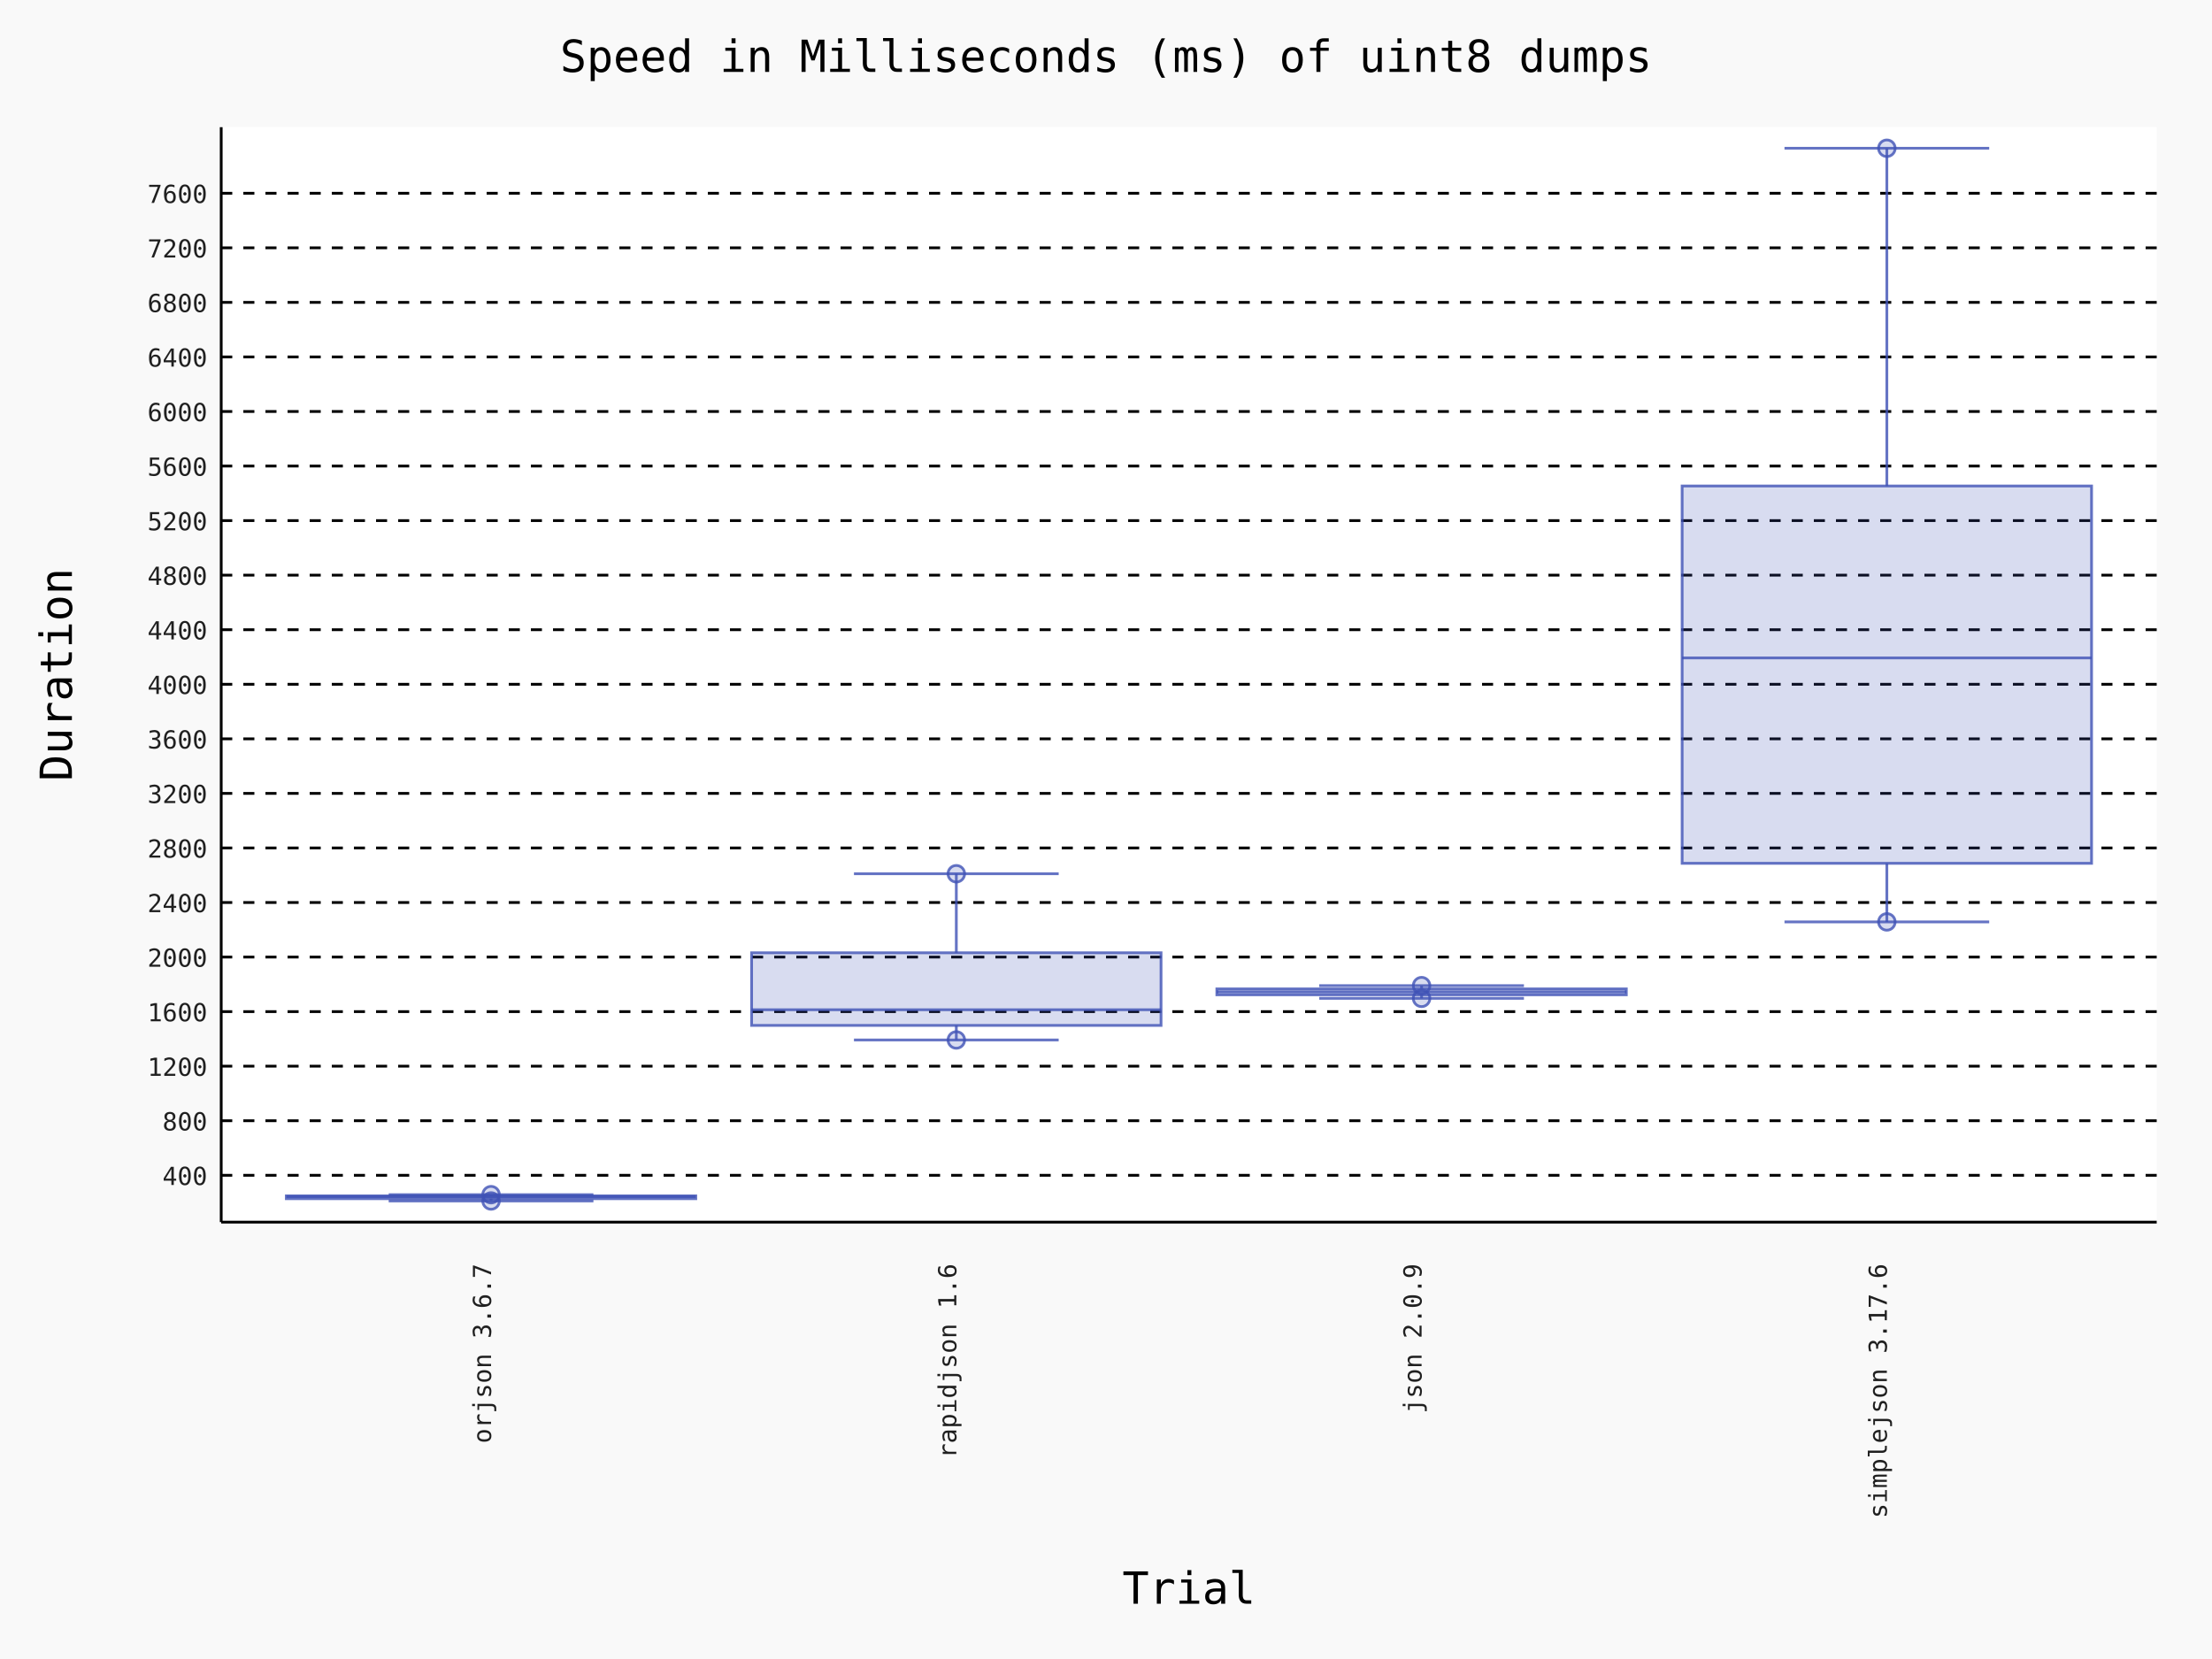
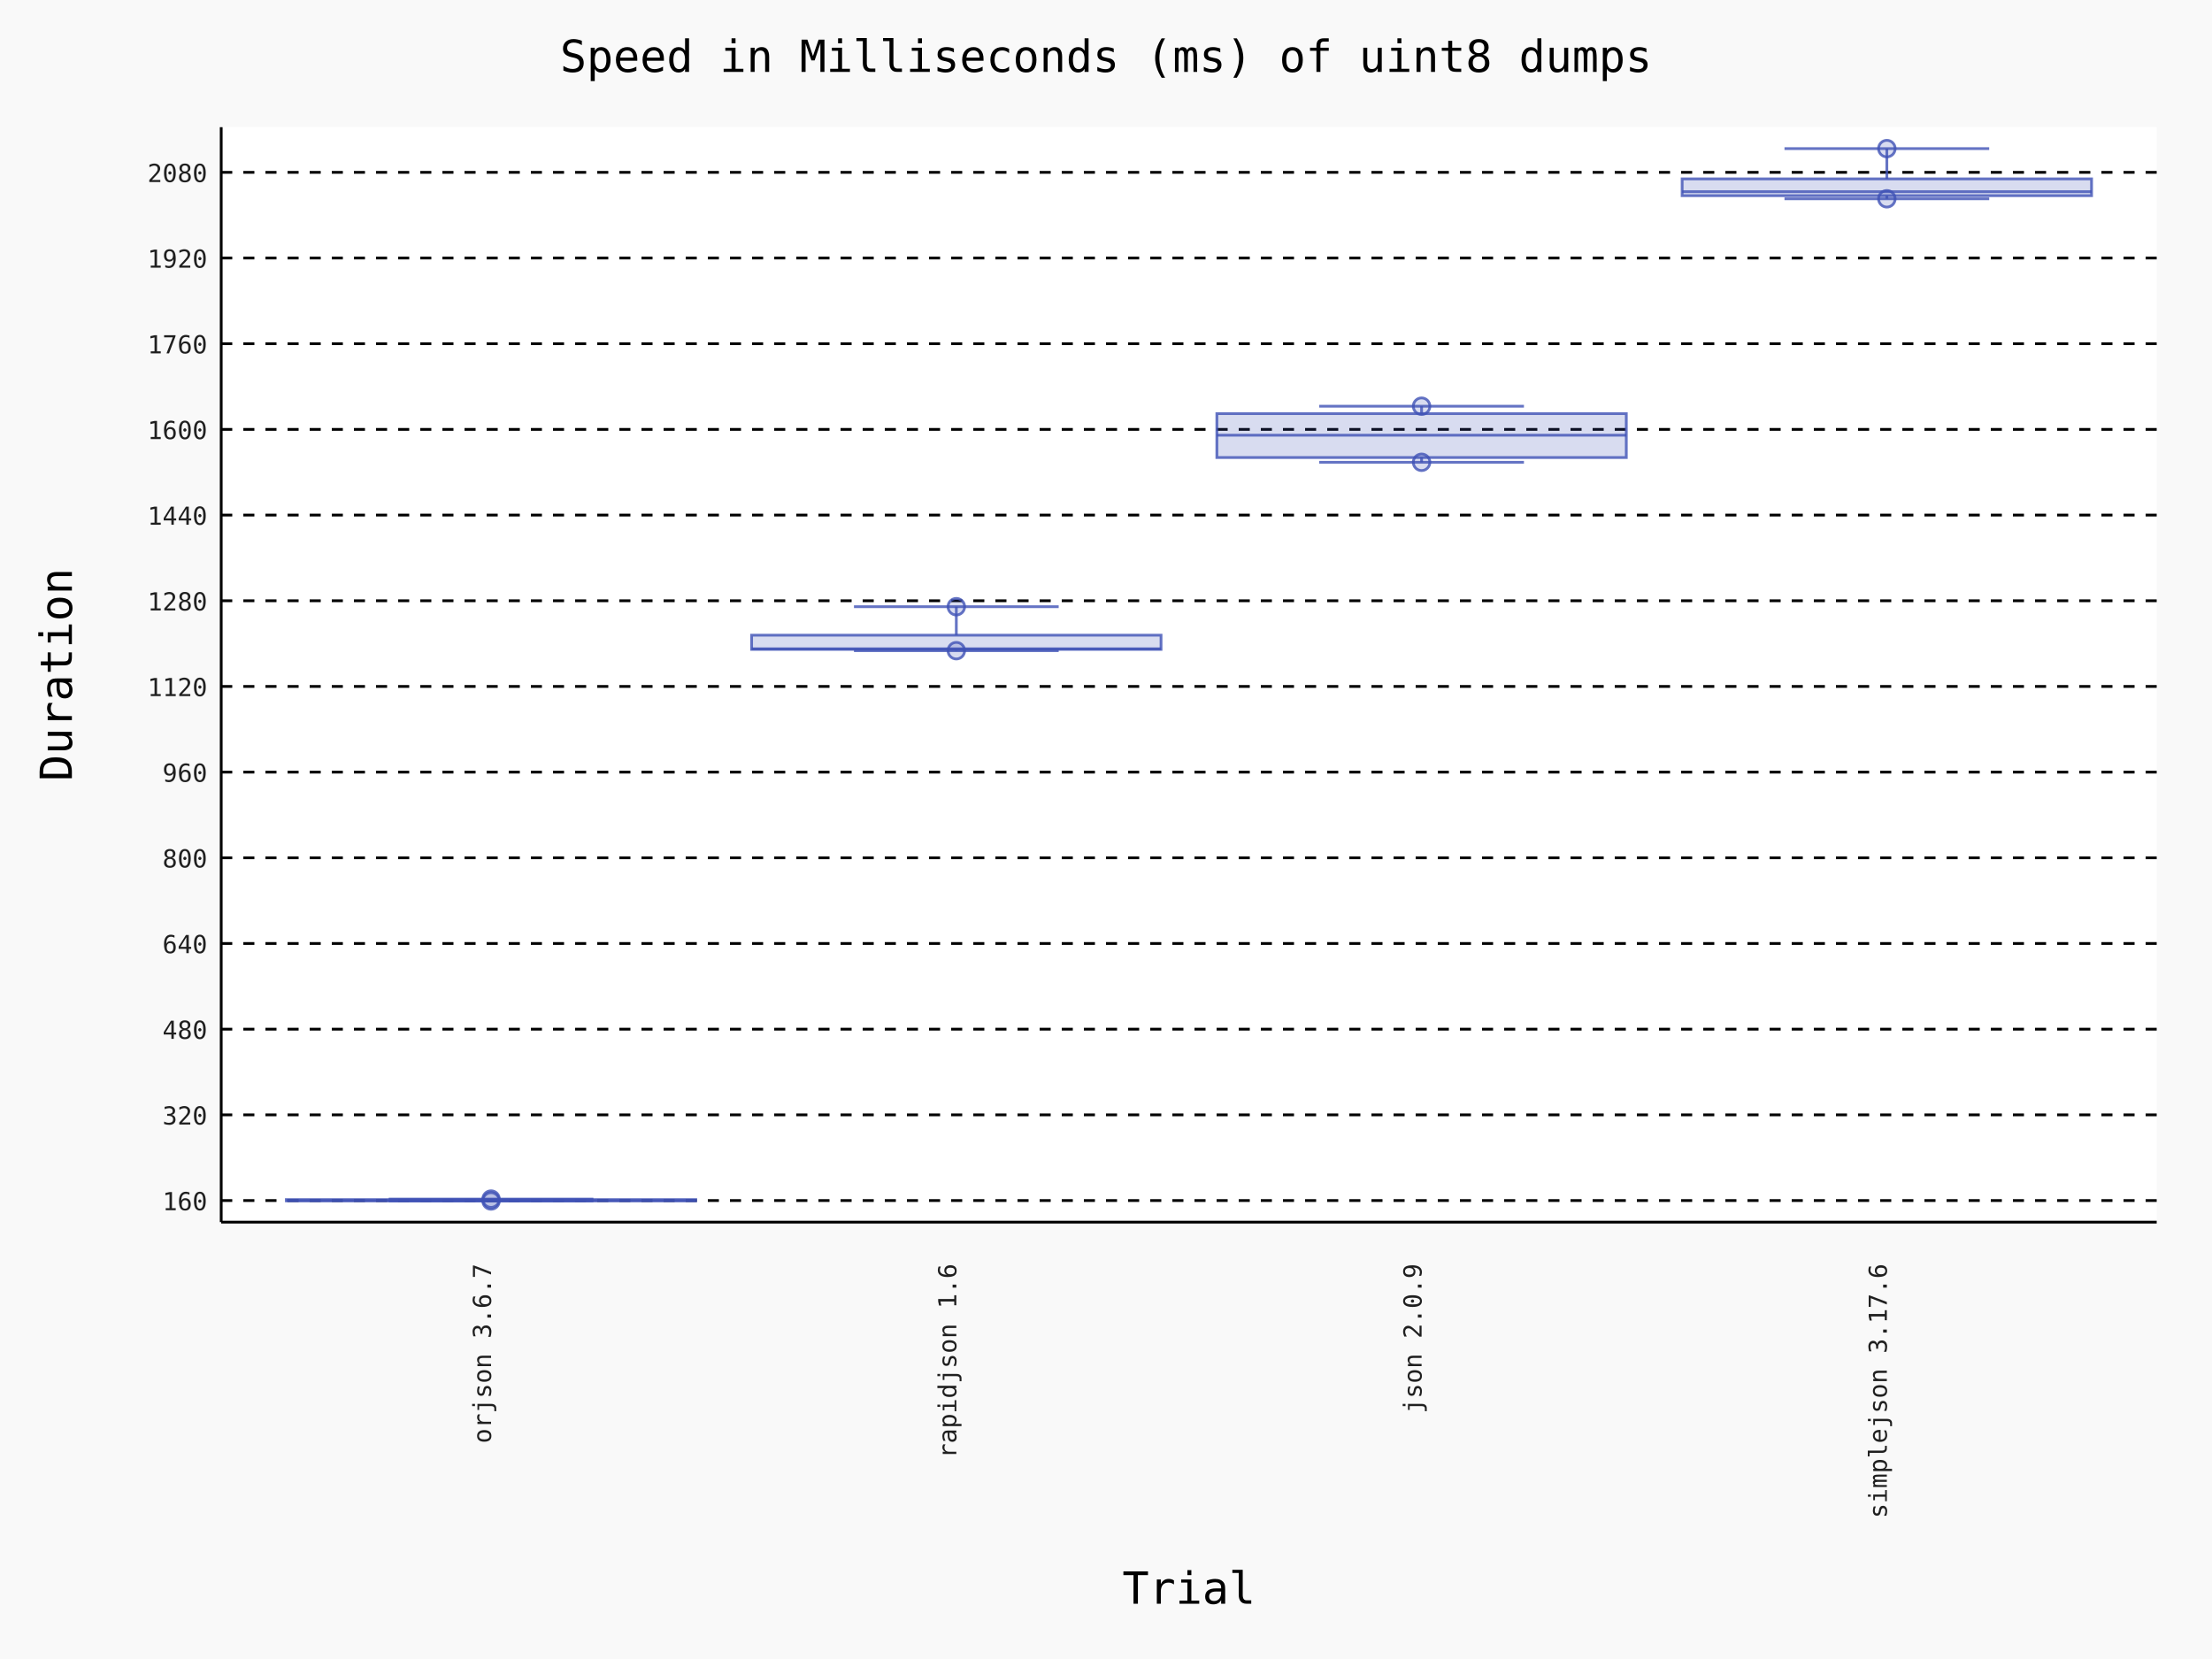
- <svg xmlns="http://www.w3.org/2000/svg" id="chart-1c5267f1-1bee-479f-b7dd-eb782f6ac8b9" class="pygal-chart" viewBox="0 0 800 600">
+ <svg xmlns="http://www.w3.org/2000/svg" id="chart-9ebe251e-aa47-4157-933e-3911c05935c4" class="pygal-chart" viewBox="0 0 800 600">
  <defs>
-     <style type="text/css">#chart-1c5267f1-1bee-479f-b7dd-eb782f6ac8b9{-webkit-user-select:none;-webkit-font-smoothing:antialiased;font-family:Consolas,"Deja Vu Sans Mono","Bitstream Vera Sans Mono","Courier New",monospace}#chart-1c5267f1-1bee-479f-b7dd-eb782f6ac8b9 .title{font-family:Consolas,"Deja Vu Sans Mono","Bitstream Vera Sans Mono","Courier New",monospace;font-size:16px}#chart-1c5267f1-1bee-479f-b7dd-eb782f6ac8b9 .legends .legend text{font-family:Consolas,"Deja Vu Sans Mono","Bitstream Vera Sans Mono","Courier New",monospace;font-size:14px}#chart-1c5267f1-1bee-479f-b7dd-eb782f6ac8b9 .axis text{font-family:Consolas,"Deja Vu Sans Mono","Bitstream Vera Sans Mono","Courier New",monospace;font-size:10px}#chart-1c5267f1-1bee-479f-b7dd-eb782f6ac8b9 .axis text.major{font-family:Consolas,"Deja Vu Sans Mono","Bitstream Vera Sans Mono","Courier New",monospace;font-size:10px}#chart-1c5267f1-1bee-479f-b7dd-eb782f6ac8b9 .text-overlay text.value{font-family:Consolas,"Deja Vu Sans Mono","Bitstream Vera Sans Mono","Courier New",monospace;font-size:16px}#chart-1c5267f1-1bee-479f-b7dd-eb782f6ac8b9 .text-overlay text.label{font-family:Consolas,"Deja Vu Sans Mono","Bitstream Vera Sans Mono","Courier New",monospace;font-size:10px}#chart-1c5267f1-1bee-479f-b7dd-eb782f6ac8b9 .tooltip{font-family:Consolas,"Deja Vu Sans Mono","Bitstream Vera Sans Mono","Courier New",monospace;font-size:14px}#chart-1c5267f1-1bee-479f-b7dd-eb782f6ac8b9 text.no_data{font-family:Consolas,"Deja Vu Sans Mono","Bitstream Vera Sans Mono","Courier New",monospace;font-size:64px}
- #chart-1c5267f1-1bee-479f-b7dd-eb782f6ac8b9{background-color:rgba(249,249,249,1)}#chart-1c5267f1-1bee-479f-b7dd-eb782f6ac8b9 path,#chart-1c5267f1-1bee-479f-b7dd-eb782f6ac8b9 line,#chart-1c5267f1-1bee-479f-b7dd-eb782f6ac8b9 rect,#chart-1c5267f1-1bee-479f-b7dd-eb782f6ac8b9 circle{-webkit-transition:150ms;-moz-transition:150ms;transition:150ms}#chart-1c5267f1-1bee-479f-b7dd-eb782f6ac8b9 .graph &gt; .background{fill:rgba(249,249,249,1)}#chart-1c5267f1-1bee-479f-b7dd-eb782f6ac8b9 .plot &gt; .background{fill:rgba(255,255,255,1)}#chart-1c5267f1-1bee-479f-b7dd-eb782f6ac8b9 .graph{fill:rgba(0,0,0,.87)}#chart-1c5267f1-1bee-479f-b7dd-eb782f6ac8b9 text.no_data{fill:rgba(0,0,0,1)}#chart-1c5267f1-1bee-479f-b7dd-eb782f6ac8b9 .title{fill:rgba(0,0,0,1)}#chart-1c5267f1-1bee-479f-b7dd-eb782f6ac8b9 .legends .legend text{fill:rgba(0,0,0,.87)}#chart-1c5267f1-1bee-479f-b7dd-eb782f6ac8b9 .legends .legend:hover text{fill:rgba(0,0,0,1)}#chart-1c5267f1-1bee-479f-b7dd-eb782f6ac8b9 .axis .line{stroke:rgba(0,0,0,1)}#chart-1c5267f1-1bee-479f-b7dd-eb782f6ac8b9 .axis .guide.line{stroke:rgba(0,0,0,.54)}#chart-1c5267f1-1bee-479f-b7dd-eb782f6ac8b9 .axis .major.line{stroke:rgba(0,0,0,.87)}#chart-1c5267f1-1bee-479f-b7dd-eb782f6ac8b9 .axis text.major{fill:rgba(0,0,0,1)}#chart-1c5267f1-1bee-479f-b7dd-eb782f6ac8b9 .axis.y .guides:hover .guide.line,#chart-1c5267f1-1bee-479f-b7dd-eb782f6ac8b9 .line-graph .axis.x .guides:hover .guide.line,#chart-1c5267f1-1bee-479f-b7dd-eb782f6ac8b9 .stackedline-graph .axis.x .guides:hover .guide.line,#chart-1c5267f1-1bee-479f-b7dd-eb782f6ac8b9 .xy-graph .axis.x .guides:hover .guide.line{stroke:rgba(0,0,0,1)}#chart-1c5267f1-1bee-479f-b7dd-eb782f6ac8b9 .axis .guides:hover text{fill:rgba(0,0,0,1)}#chart-1c5267f1-1bee-479f-b7dd-eb782f6ac8b9 .reactive{fill-opacity:.7;stroke-opacity:.8;stroke-width:1}#chart-1c5267f1-1bee-479f-b7dd-eb782f6ac8b9 .ci{stroke:rgba(0,0,0,.87)}#chart-1c5267f1-1bee-479f-b7dd-eb782f6ac8b9 .reactive.active,#chart-1c5267f1-1bee-479f-b7dd-eb782f6ac8b9 .active .reactive{fill-opacity:.8;stroke-opacity:.9;stroke-width:4}#chart-1c5267f1-1bee-479f-b7dd-eb782f6ac8b9 .ci .reactive.active{stroke-width:1.5}#chart-1c5267f1-1bee-479f-b7dd-eb782f6ac8b9 .series text{fill:rgba(0,0,0,1)}#chart-1c5267f1-1bee-479f-b7dd-eb782f6ac8b9 .tooltip rect{fill:rgba(255,255,255,1);stroke:rgba(0,0,0,1);-webkit-transition:opacity 150ms;-moz-transition:opacity 150ms;transition:opacity 150ms}#chart-1c5267f1-1bee-479f-b7dd-eb782f6ac8b9 .tooltip .label{fill:rgba(0,0,0,.87)}#chart-1c5267f1-1bee-479f-b7dd-eb782f6ac8b9 .tooltip .label{fill:rgba(0,0,0,.87)}#chart-1c5267f1-1bee-479f-b7dd-eb782f6ac8b9 .tooltip .legend{font-size:.8em;fill:rgba(0,0,0,.54)}#chart-1c5267f1-1bee-479f-b7dd-eb782f6ac8b9 .tooltip .x_label{font-size:.6em;fill:rgba(0,0,0,1)}#chart-1c5267f1-1bee-479f-b7dd-eb782f6ac8b9 .tooltip .xlink{font-size:.5em;text-decoration:underline}#chart-1c5267f1-1bee-479f-b7dd-eb782f6ac8b9 .tooltip .value{font-size:1.5em}#chart-1c5267f1-1bee-479f-b7dd-eb782f6ac8b9 .bound{font-size:.5em}#chart-1c5267f1-1bee-479f-b7dd-eb782f6ac8b9 .max-value{font-size:.75em;fill:rgba(0,0,0,.54)}#chart-1c5267f1-1bee-479f-b7dd-eb782f6ac8b9 .map-element{fill:rgba(255,255,255,1);stroke:rgba(0,0,0,.54) !important}#chart-1c5267f1-1bee-479f-b7dd-eb782f6ac8b9 .map-element .reactive{fill-opacity:inherit;stroke-opacity:inherit}#chart-1c5267f1-1bee-479f-b7dd-eb782f6ac8b9 .color-0,#chart-1c5267f1-1bee-479f-b7dd-eb782f6ac8b9 .color-0 a:visited{stroke:#3F51B5;fill:#3F51B5}#chart-1c5267f1-1bee-479f-b7dd-eb782f6ac8b9 .color-1,#chart-1c5267f1-1bee-479f-b7dd-eb782f6ac8b9 .color-1 a:visited{stroke:#3F51B5;fill:#3F51B5}#chart-1c5267f1-1bee-479f-b7dd-eb782f6ac8b9 .color-2,#chart-1c5267f1-1bee-479f-b7dd-eb782f6ac8b9 .color-2 a:visited{stroke:#3F51B5;fill:#3F51B5}#chart-1c5267f1-1bee-479f-b7dd-eb782f6ac8b9 .color-3,#chart-1c5267f1-1bee-479f-b7dd-eb782f6ac8b9 .color-3 a:visited{stroke:#3F51B5;fill:#3F51B5}#chart-1c5267f1-1bee-479f-b7dd-eb782f6ac8b9 .text-overlay .color-0 text{fill:black}#chart-1c5267f1-1bee-479f-b7dd-eb782f6ac8b9 .text-overlay .color-1 text{fill:black}#chart-1c5267f1-1bee-479f-b7dd-eb782f6ac8b9 .text-overlay .color-2 text{fill:black}#chart-1c5267f1-1bee-479f-b7dd-eb782f6ac8b9 .text-overlay .color-3 text{fill:black}
- #chart-1c5267f1-1bee-479f-b7dd-eb782f6ac8b9 text.no_data{text-anchor:middle}#chart-1c5267f1-1bee-479f-b7dd-eb782f6ac8b9 .guide.line{fill:none}#chart-1c5267f1-1bee-479f-b7dd-eb782f6ac8b9 .centered{text-anchor:middle}#chart-1c5267f1-1bee-479f-b7dd-eb782f6ac8b9 .title{text-anchor:middle}#chart-1c5267f1-1bee-479f-b7dd-eb782f6ac8b9 .legends .legend text{fill-opacity:1}#chart-1c5267f1-1bee-479f-b7dd-eb782f6ac8b9 .axis.x text{text-anchor:middle}#chart-1c5267f1-1bee-479f-b7dd-eb782f6ac8b9 .axis.x:not(.web) text[transform]{text-anchor:start}#chart-1c5267f1-1bee-479f-b7dd-eb782f6ac8b9 .axis.x:not(.web) text[transform].backwards{text-anchor:end}#chart-1c5267f1-1bee-479f-b7dd-eb782f6ac8b9 .axis.y text{text-anchor:end}#chart-1c5267f1-1bee-479f-b7dd-eb782f6ac8b9 .axis.y text[transform].backwards{text-anchor:start}#chart-1c5267f1-1bee-479f-b7dd-eb782f6ac8b9 .axis.y2 text{text-anchor:start}#chart-1c5267f1-1bee-479f-b7dd-eb782f6ac8b9 .axis.y2 text[transform].backwards{text-anchor:end}#chart-1c5267f1-1bee-479f-b7dd-eb782f6ac8b9 .axis .guide.line{stroke-dasharray:4,4;stroke:black}#chart-1c5267f1-1bee-479f-b7dd-eb782f6ac8b9 .axis .major.guide.line{stroke-dasharray:6,6;stroke:black}#chart-1c5267f1-1bee-479f-b7dd-eb782f6ac8b9 .horizontal .axis.y .guide.line,#chart-1c5267f1-1bee-479f-b7dd-eb782f6ac8b9 .horizontal .axis.y2 .guide.line,#chart-1c5267f1-1bee-479f-b7dd-eb782f6ac8b9 .vertical .axis.x .guide.line{opacity:0}#chart-1c5267f1-1bee-479f-b7dd-eb782f6ac8b9 .horizontal .axis.always_show .guide.line,#chart-1c5267f1-1bee-479f-b7dd-eb782f6ac8b9 .vertical .axis.always_show .guide.line{opacity:1 !important}#chart-1c5267f1-1bee-479f-b7dd-eb782f6ac8b9 .axis.y .guides:hover .guide.line,#chart-1c5267f1-1bee-479f-b7dd-eb782f6ac8b9 .axis.y2 .guides:hover .guide.line,#chart-1c5267f1-1bee-479f-b7dd-eb782f6ac8b9 .axis.x .guides:hover .guide.line{opacity:1}#chart-1c5267f1-1bee-479f-b7dd-eb782f6ac8b9 .axis .guides:hover text{opacity:1}#chart-1c5267f1-1bee-479f-b7dd-eb782f6ac8b9 .nofill{fill:none}#chart-1c5267f1-1bee-479f-b7dd-eb782f6ac8b9 .subtle-fill{fill-opacity:.2}#chart-1c5267f1-1bee-479f-b7dd-eb782f6ac8b9 .dot{stroke-width:1px;fill-opacity:1;stroke-opacity:1}#chart-1c5267f1-1bee-479f-b7dd-eb782f6ac8b9 .dot.active{stroke-width:5px}#chart-1c5267f1-1bee-479f-b7dd-eb782f6ac8b9 .dot.negative{fill:transparent}#chart-1c5267f1-1bee-479f-b7dd-eb782f6ac8b9 text,#chart-1c5267f1-1bee-479f-b7dd-eb782f6ac8b9 tspan{stroke:none !important}#chart-1c5267f1-1bee-479f-b7dd-eb782f6ac8b9 .series text.active{opacity:1}#chart-1c5267f1-1bee-479f-b7dd-eb782f6ac8b9 .tooltip rect{fill-opacity:.95;stroke-width:.5}#chart-1c5267f1-1bee-479f-b7dd-eb782f6ac8b9 .tooltip text{fill-opacity:1}#chart-1c5267f1-1bee-479f-b7dd-eb782f6ac8b9 .showable{visibility:hidden}#chart-1c5267f1-1bee-479f-b7dd-eb782f6ac8b9 .showable.shown{visibility:visible}#chart-1c5267f1-1bee-479f-b7dd-eb782f6ac8b9 .gauge-background{fill:rgba(229,229,229,1);stroke:none}#chart-1c5267f1-1bee-479f-b7dd-eb782f6ac8b9 .bg-lines{stroke:rgba(249,249,249,1);stroke-width:2px}
+     <style type="text/css">#chart-9ebe251e-aa47-4157-933e-3911c05935c4{-webkit-user-select:none;-webkit-font-smoothing:antialiased;font-family:Consolas,"Deja Vu Sans Mono","Bitstream Vera Sans Mono","Courier New",monospace}#chart-9ebe251e-aa47-4157-933e-3911c05935c4 .title{font-family:Consolas,"Deja Vu Sans Mono","Bitstream Vera Sans Mono","Courier New",monospace;font-size:16px}#chart-9ebe251e-aa47-4157-933e-3911c05935c4 .legends .legend text{font-family:Consolas,"Deja Vu Sans Mono","Bitstream Vera Sans Mono","Courier New",monospace;font-size:14px}#chart-9ebe251e-aa47-4157-933e-3911c05935c4 .axis text{font-family:Consolas,"Deja Vu Sans Mono","Bitstream Vera Sans Mono","Courier New",monospace;font-size:10px}#chart-9ebe251e-aa47-4157-933e-3911c05935c4 .axis text.major{font-family:Consolas,"Deja Vu Sans Mono","Bitstream Vera Sans Mono","Courier New",monospace;font-size:10px}#chart-9ebe251e-aa47-4157-933e-3911c05935c4 .text-overlay text.value{font-family:Consolas,"Deja Vu Sans Mono","Bitstream Vera Sans Mono","Courier New",monospace;font-size:16px}#chart-9ebe251e-aa47-4157-933e-3911c05935c4 .text-overlay text.label{font-family:Consolas,"Deja Vu Sans Mono","Bitstream Vera Sans Mono","Courier New",monospace;font-size:10px}#chart-9ebe251e-aa47-4157-933e-3911c05935c4 .tooltip{font-family:Consolas,"Deja Vu Sans Mono","Bitstream Vera Sans Mono","Courier New",monospace;font-size:14px}#chart-9ebe251e-aa47-4157-933e-3911c05935c4 text.no_data{font-family:Consolas,"Deja Vu Sans Mono","Bitstream Vera Sans Mono","Courier New",monospace;font-size:64px}
+ #chart-9ebe251e-aa47-4157-933e-3911c05935c4{background-color:rgba(249,249,249,1)}#chart-9ebe251e-aa47-4157-933e-3911c05935c4 path,#chart-9ebe251e-aa47-4157-933e-3911c05935c4 line,#chart-9ebe251e-aa47-4157-933e-3911c05935c4 rect,#chart-9ebe251e-aa47-4157-933e-3911c05935c4 circle{-webkit-transition:150ms;-moz-transition:150ms;transition:150ms}#chart-9ebe251e-aa47-4157-933e-3911c05935c4 .graph &gt; .background{fill:rgba(249,249,249,1)}#chart-9ebe251e-aa47-4157-933e-3911c05935c4 .plot &gt; .background{fill:rgba(255,255,255,1)}#chart-9ebe251e-aa47-4157-933e-3911c05935c4 .graph{fill:rgba(0,0,0,.87)}#chart-9ebe251e-aa47-4157-933e-3911c05935c4 text.no_data{fill:rgba(0,0,0,1)}#chart-9ebe251e-aa47-4157-933e-3911c05935c4 .title{fill:rgba(0,0,0,1)}#chart-9ebe251e-aa47-4157-933e-3911c05935c4 .legends .legend text{fill:rgba(0,0,0,.87)}#chart-9ebe251e-aa47-4157-933e-3911c05935c4 .legends .legend:hover text{fill:rgba(0,0,0,1)}#chart-9ebe251e-aa47-4157-933e-3911c05935c4 .axis .line{stroke:rgba(0,0,0,1)}#chart-9ebe251e-aa47-4157-933e-3911c05935c4 .axis .guide.line{stroke:rgba(0,0,0,.54)}#chart-9ebe251e-aa47-4157-933e-3911c05935c4 .axis .major.line{stroke:rgba(0,0,0,.87)}#chart-9ebe251e-aa47-4157-933e-3911c05935c4 .axis text.major{fill:rgba(0,0,0,1)}#chart-9ebe251e-aa47-4157-933e-3911c05935c4 .axis.y .guides:hover .guide.line,#chart-9ebe251e-aa47-4157-933e-3911c05935c4 .line-graph .axis.x .guides:hover .guide.line,#chart-9ebe251e-aa47-4157-933e-3911c05935c4 .stackedline-graph .axis.x .guides:hover .guide.line,#chart-9ebe251e-aa47-4157-933e-3911c05935c4 .xy-graph .axis.x .guides:hover .guide.line{stroke:rgba(0,0,0,1)}#chart-9ebe251e-aa47-4157-933e-3911c05935c4 .axis .guides:hover text{fill:rgba(0,0,0,1)}#chart-9ebe251e-aa47-4157-933e-3911c05935c4 .reactive{fill-opacity:.7;stroke-opacity:.8;stroke-width:1}#chart-9ebe251e-aa47-4157-933e-3911c05935c4 .ci{stroke:rgba(0,0,0,.87)}#chart-9ebe251e-aa47-4157-933e-3911c05935c4 .reactive.active,#chart-9ebe251e-aa47-4157-933e-3911c05935c4 .active .reactive{fill-opacity:.8;stroke-opacity:.9;stroke-width:4}#chart-9ebe251e-aa47-4157-933e-3911c05935c4 .ci .reactive.active{stroke-width:1.5}#chart-9ebe251e-aa47-4157-933e-3911c05935c4 .series text{fill:rgba(0,0,0,1)}#chart-9ebe251e-aa47-4157-933e-3911c05935c4 .tooltip rect{fill:rgba(255,255,255,1);stroke:rgba(0,0,0,1);-webkit-transition:opacity 150ms;-moz-transition:opacity 150ms;transition:opacity 150ms}#chart-9ebe251e-aa47-4157-933e-3911c05935c4 .tooltip .label{fill:rgba(0,0,0,.87)}#chart-9ebe251e-aa47-4157-933e-3911c05935c4 .tooltip .label{fill:rgba(0,0,0,.87)}#chart-9ebe251e-aa47-4157-933e-3911c05935c4 .tooltip .legend{font-size:.8em;fill:rgba(0,0,0,.54)}#chart-9ebe251e-aa47-4157-933e-3911c05935c4 .tooltip .x_label{font-size:.6em;fill:rgba(0,0,0,1)}#chart-9ebe251e-aa47-4157-933e-3911c05935c4 .tooltip .xlink{font-size:.5em;text-decoration:underline}#chart-9ebe251e-aa47-4157-933e-3911c05935c4 .tooltip .value{font-size:1.5em}#chart-9ebe251e-aa47-4157-933e-3911c05935c4 .bound{font-size:.5em}#chart-9ebe251e-aa47-4157-933e-3911c05935c4 .max-value{font-size:.75em;fill:rgba(0,0,0,.54)}#chart-9ebe251e-aa47-4157-933e-3911c05935c4 .map-element{fill:rgba(255,255,255,1);stroke:rgba(0,0,0,.54) !important}#chart-9ebe251e-aa47-4157-933e-3911c05935c4 .map-element .reactive{fill-opacity:inherit;stroke-opacity:inherit}#chart-9ebe251e-aa47-4157-933e-3911c05935c4 .color-0,#chart-9ebe251e-aa47-4157-933e-3911c05935c4 .color-0 a:visited{stroke:#3F51B5;fill:#3F51B5}#chart-9ebe251e-aa47-4157-933e-3911c05935c4 .color-1,#chart-9ebe251e-aa47-4157-933e-3911c05935c4 .color-1 a:visited{stroke:#3F51B5;fill:#3F51B5}#chart-9ebe251e-aa47-4157-933e-3911c05935c4 .color-2,#chart-9ebe251e-aa47-4157-933e-3911c05935c4 .color-2 a:visited{stroke:#3F51B5;fill:#3F51B5}#chart-9ebe251e-aa47-4157-933e-3911c05935c4 .color-3,#chart-9ebe251e-aa47-4157-933e-3911c05935c4 .color-3 a:visited{stroke:#3F51B5;fill:#3F51B5}#chart-9ebe251e-aa47-4157-933e-3911c05935c4 .text-overlay .color-0 text{fill:black}#chart-9ebe251e-aa47-4157-933e-3911c05935c4 .text-overlay .color-1 text{fill:black}#chart-9ebe251e-aa47-4157-933e-3911c05935c4 .text-overlay .color-2 text{fill:black}#chart-9ebe251e-aa47-4157-933e-3911c05935c4 .text-overlay .color-3 text{fill:black}
+ #chart-9ebe251e-aa47-4157-933e-3911c05935c4 text.no_data{text-anchor:middle}#chart-9ebe251e-aa47-4157-933e-3911c05935c4 .guide.line{fill:none}#chart-9ebe251e-aa47-4157-933e-3911c05935c4 .centered{text-anchor:middle}#chart-9ebe251e-aa47-4157-933e-3911c05935c4 .title{text-anchor:middle}#chart-9ebe251e-aa47-4157-933e-3911c05935c4 .legends .legend text{fill-opacity:1}#chart-9ebe251e-aa47-4157-933e-3911c05935c4 .axis.x text{text-anchor:middle}#chart-9ebe251e-aa47-4157-933e-3911c05935c4 .axis.x:not(.web) text[transform]{text-anchor:start}#chart-9ebe251e-aa47-4157-933e-3911c05935c4 .axis.x:not(.web) text[transform].backwards{text-anchor:end}#chart-9ebe251e-aa47-4157-933e-3911c05935c4 .axis.y text{text-anchor:end}#chart-9ebe251e-aa47-4157-933e-3911c05935c4 .axis.y text[transform].backwards{text-anchor:start}#chart-9ebe251e-aa47-4157-933e-3911c05935c4 .axis.y2 text{text-anchor:start}#chart-9ebe251e-aa47-4157-933e-3911c05935c4 .axis.y2 text[transform].backwards{text-anchor:end}#chart-9ebe251e-aa47-4157-933e-3911c05935c4 .axis .guide.line{stroke-dasharray:4,4;stroke:black}#chart-9ebe251e-aa47-4157-933e-3911c05935c4 .axis .major.guide.line{stroke-dasharray:6,6;stroke:black}#chart-9ebe251e-aa47-4157-933e-3911c05935c4 .horizontal .axis.y .guide.line,#chart-9ebe251e-aa47-4157-933e-3911c05935c4 .horizontal .axis.y2 .guide.line,#chart-9ebe251e-aa47-4157-933e-3911c05935c4 .vertical .axis.x .guide.line{opacity:0}#chart-9ebe251e-aa47-4157-933e-3911c05935c4 .horizontal .axis.always_show .guide.line,#chart-9ebe251e-aa47-4157-933e-3911c05935c4 .vertical .axis.always_show .guide.line{opacity:1 !important}#chart-9ebe251e-aa47-4157-933e-3911c05935c4 .axis.y .guides:hover .guide.line,#chart-9ebe251e-aa47-4157-933e-3911c05935c4 .axis.y2 .guides:hover .guide.line,#chart-9ebe251e-aa47-4157-933e-3911c05935c4 .axis.x .guides:hover .guide.line{opacity:1}#chart-9ebe251e-aa47-4157-933e-3911c05935c4 .axis .guides:hover text{opacity:1}#chart-9ebe251e-aa47-4157-933e-3911c05935c4 .nofill{fill:none}#chart-9ebe251e-aa47-4157-933e-3911c05935c4 .subtle-fill{fill-opacity:.2}#chart-9ebe251e-aa47-4157-933e-3911c05935c4 .dot{stroke-width:1px;fill-opacity:1;stroke-opacity:1}#chart-9ebe251e-aa47-4157-933e-3911c05935c4 .dot.active{stroke-width:5px}#chart-9ebe251e-aa47-4157-933e-3911c05935c4 .dot.negative{fill:transparent}#chart-9ebe251e-aa47-4157-933e-3911c05935c4 text,#chart-9ebe251e-aa47-4157-933e-3911c05935c4 tspan{stroke:none !important}#chart-9ebe251e-aa47-4157-933e-3911c05935c4 .series text.active{opacity:1}#chart-9ebe251e-aa47-4157-933e-3911c05935c4 .tooltip rect{fill-opacity:.95;stroke-width:.5}#chart-9ebe251e-aa47-4157-933e-3911c05935c4 .tooltip text{fill-opacity:1}#chart-9ebe251e-aa47-4157-933e-3911c05935c4 .showable{visibility:hidden}#chart-9ebe251e-aa47-4157-933e-3911c05935c4 .showable.shown{visibility:visible}#chart-9ebe251e-aa47-4157-933e-3911c05935c4 .gauge-background{fill:rgba(229,229,229,1);stroke:none}#chart-9ebe251e-aa47-4157-933e-3911c05935c4 .bg-lines{stroke:rgba(249,249,249,1);stroke-width:2px}
.tooltip .value{font-size:1em !important}.axis text{font-size:9px !important}</style>
  </defs>
  <g class="graph custombox-graph vertical">
    <rect x="0" y="0" width="800" height="600" class="background" />
    <g transform="translate(80, 46)" class="plot">
      <rect x="0" y="0" width="700.0" height="396.0" class="background" />
      <g class="axis y always_show">
        <path d="M0 396 h700" class="line" />
        <g class="guides">
-           <path d="M0 379.061 h700" class="guide line" />
-           <text x="-5" y="382.561" class="">400</text>
+           <path d="M0 388.191 h700" class="guide line" />
+           <text x="-5" y="391.691" class="">160</text>
        </g>
        <g class="guides">
-           <path d="M0 359.33 h700" class="guide line" />
-           <text x="-5" y="362.83" class="">800</text>
+           <path d="M0 357.203 h700" class="guide line" />
+           <text x="-5" y="360.703" class="">320</text>
        </g>
        <g class="guides">
-           <path d="M0 339.598 h700" class="guide line" />
-           <text x="-5" y="343.098" class="">1200</text>
+           <path d="M0 326.214 h700" class="guide line" />
+           <text x="-5" y="329.714" class="">480</text>
        </g>
        <g class="guides">
-           <path d="M0 319.867 h700" class="guide line" />
-           <text x="-5" y="323.367" class="">1600</text>
+           <path d="M0 295.226 h700" class="guide line" />
+           <text x="-5" y="298.726" class="">640</text>
        </g>
        <g class="guides">
-           <path d="M0 300.135 h700" class="guide line" />
-           <text x="-5" y="303.635" class="">2000</text>
+           <path d="M0 264.238 h700" class="guide line" />
+           <text x="-5" y="267.738" class="">800</text>
        </g>
        <g class="guides">
-           <path d="M0 280.404 h700" class="guide line" />
-           <text x="-5" y="283.904" class="">2400</text>
+           <path d="M0 233.249 h700" class="guide line" />
+           <text x="-5" y="236.749" class="">960</text>
        </g>
        <g class="guides">
-           <path d="M0 260.672 h700" class="guide line" />
-           <text x="-5" y="264.172" class="">2800</text>
+           <path d="M0 202.261 h700" class="guide line" />
+           <text x="-5" y="205.761" class="">1120</text>
        </g>
        <g class="guides">
-           <path d="M0 240.941 h700" class="guide line" />
-           <text x="-5" y="244.441" class="">3200</text>
+           <path d="M0 171.273 h700" class="guide line" />
+           <text x="-5" y="174.773" class="">1280</text>
        </g>
        <g class="guides">
-           <path d="M0 221.209 h700" class="guide line" />
-           <text x="-5" y="224.709" class="">3600</text>
+           <path d="M0 140.284 h700" class="guide line" />
+           <text x="-5" y="143.784" class="">1440</text>
        </g>
        <g class="guides">
-           <path d="M0 201.478 h700" class="guide line" />
-           <text x="-5" y="204.978" class="">4000</text>
+           <path d="M0 109.296 h700" class="guide line" />
+           <text x="-5" y="112.796" class="">1600</text>
        </g>
        <g class="guides">
-           <path d="M0 181.746 h700" class="guide line" />
-           <text x="-5" y="185.246" class="">4400</text>
+           <path d="M0 78.308 h700" class="guide line" />
+           <text x="-5" y="81.808" class="">1760</text>
        </g>
        <g class="guides">
-           <path d="M0 162.015 h700" class="guide line" />
-           <text x="-5" y="165.515" class="">4800</text>
+           <path d="M0 47.319 h700" class="guide line" />
+           <text x="-5" y="50.819" class="">1920</text>
        </g>
        <g class="guides">
-           <path d="M0 142.283 h700" class="guide line" />
-           <text x="-5" y="145.783" class="">5200</text>
-         </g>
-         <g class="guides">
-           <path d="M0 122.552 h700" class="guide line" />
-           <text x="-5" y="126.052" class="">5600</text>
-         </g>
-         <g class="guides">
-           <path d="M0 102.82 h700" class="guide line" />
-           <text x="-5" y="106.32" class="">6000</text>
-         </g>
-         <g class="guides">
-           <path d="M0 83.088 h700" class="guide line" />
-           <text x="-5" y="86.588" class="">6400</text>
-         </g>
-         <g class="guides">
-           <path d="M0 63.357 h700" class="guide line" />
-           <text x="-5" y="66.857" class="">6800</text>
-         </g>
-         <g class="guides">
-           <path d="M0 43.625 h700" class="guide line" />
-           <text x="-5" y="47.125" class="">7200</text>
-         </g>
-         <g class="guides">
-           <path d="M0 23.894 h700" class="guide line" />
-           <text x="-5" y="27.394" class="">7600</text>
+           <path d="M0 16.331 h700" class="guide line" />
+           <text x="-5" y="19.831" class="">2080</text>
        </g>
      </g>
      <g class="axis x">
        <path d="M0 0 v396" class="line" />
        <g class="guides">
          <path d="M97.596 0 v396" class="guide line" />
          <text x="97.596" y="411.0" class="backwards" transform="rotate(270 97.59615 411)">orjson 3.6.7</text>
        </g>
        <g class="guides">
          <path d="M265.865 0 v396" class="guide line" />
          <text x="265.865" y="411.0" class="backwards" transform="rotate(270 265.8654 411)">rapidjson 1.6</text>
        </g>
        <g class="guides">
          <path d="M434.135 0 v396" class="guide line" />
          <text x="434.135" y="411.0" class="backwards" transform="rotate(270 434.1346 411)">json 2.0.9</text>
        </g>
        <g class="guides">
          <path d="M602.404 0 v396" class="guide line" />
          <text x="602.404" y="411.0" class="backwards" transform="rotate(270 602.4038 411)">simplejson 3.17.6</text>
        </g>
      </g>
      <g class="series serie-0 color-0">
        <g class="boxes">
          <g class="box">
-             <path stroke-width="3" d="M60.577 388.348 L134.615 388.348" class="reactive tooltip-trigger" />
-             <path stroke-width="3" d="M23.558 386.754 L171.635 386.754" class="reactive tooltip-trigger" />
-             <path stroke-width="3" d="M60.577 386.069 L134.615 386.069" class="reactive tooltip-trigger" />
-             <path stroke-width="2" d="M97.596 388.348 L97.596 387.524" class="reactive tooltip-trigger" />
-             <path stroke-width="2" d="M97.596 386.069 L97.596 386.511" class="reactive tooltip-trigger" />
-             <rect x="23.558" y="386.511" height="1.013" width="148.077" class="subtle-fill reactive tooltip-trigger" />
-             <circle cx="97.596" cy="388.348" r="3" class="subtle-fill reactive tooltip-trigger" />
-             <circle cx="97.596" cy="386.069" r="3" class="subtle-fill reactive tooltip-trigger" />
+             <path stroke-width="3" d="M60.577 388.344 L134.615 388.344" class="reactive tooltip-trigger" />
+             <path stroke-width="3" d="M23.558 388.178 L171.635 388.178" class="reactive tooltip-trigger" />
+             <path stroke-width="3" d="M60.577 387.663 L134.615 387.663" class="reactive tooltip-trigger" />
+             <path stroke-width="2" d="M97.596 388.344 L97.596 388.302" class="reactive tooltip-trigger" />
+             <path stroke-width="2" d="M97.596 387.663 L97.596 387.847" class="reactive tooltip-trigger" />
+             <rect x="23.558" y="387.847" height="0.455" width="148.077" class="subtle-fill reactive tooltip-trigger" />
+             <circle cx="97.596" cy="388.344" r="3" class="subtle-fill reactive tooltip-trigger" />
+             <circle cx="97.596" cy="387.663" r="3" class="subtle-fill reactive tooltip-trigger" />
          </g>
        </g>
      </g>
      <g class="series serie-1 color-1">
        <g class="boxes">
          <g class="box">
-             <path stroke-width="3" d="M228.846 330.119 L302.885 330.119" class="reactive tooltip-trigger" />
-             <path stroke-width="3" d="M191.827 319.189 L339.904 319.189" class="reactive tooltip-trigger" />
-             <path stroke-width="3" d="M228.846 270.005 L302.885 270.005" class="reactive tooltip-trigger" />
-             <path stroke-width="2" d="M265.865 330.119 L265.865 324.857" class="reactive tooltip-trigger" />
-             <path stroke-width="2" d="M265.865 270.005 L265.865 298.586" class="reactive tooltip-trigger" />
-             <rect x="191.827" y="298.586" height="26.27" width="148.077" class="subtle-fill reactive tooltip-trigger" />
-             <circle cx="265.865" cy="330.119" r="3" class="subtle-fill reactive tooltip-trigger" />
-             <circle cx="265.865" cy="270.005" r="3" class="subtle-fill reactive tooltip-trigger" />
+             <path stroke-width="3" d="M228.846 189.327 L302.885 189.327" class="reactive tooltip-trigger" />
+             <path stroke-width="3" d="M191.827 188.645 L339.904 188.645" class="reactive tooltip-trigger" />
+             <path stroke-width="3" d="M228.846 173.421 L302.885 173.421" class="reactive tooltip-trigger" />
+             <path stroke-width="2" d="M265.865 189.327 L265.865 188.849" class="reactive tooltip-trigger" />
+             <path stroke-width="2" d="M265.865 173.421 L265.865 183.721" class="reactive tooltip-trigger" />
+             <rect x="191.827" y="183.721" height="5.128" width="148.077" class="subtle-fill reactive tooltip-trigger" />
+             <circle cx="265.865" cy="189.327" r="3" class="subtle-fill reactive tooltip-trigger" />
+             <circle cx="265.865" cy="173.421" r="3" class="subtle-fill reactive tooltip-trigger" />
          </g>
        </g>
      </g>
      <g class="series serie-2 color-2">
        <g class="boxes">
          <g class="box">
-             <path stroke-width="3" d="M397.115 315.061 L471.154 315.061" class="reactive tooltip-trigger" />
-             <path stroke-width="3" d="M360.096 312.721 L508.173 312.721" class="reactive tooltip-trigger" />
-             <path stroke-width="3" d="M397.115 310.473 L471.154 310.473" class="reactive tooltip-trigger" />
-             <path stroke-width="2" d="M434.135 315.061 L434.135 313.78" class="reactive tooltip-trigger" />
-             <path stroke-width="2" d="M434.135 310.473 L434.135 311.65" class="reactive tooltip-trigger" />
-             <rect x="360.096" y="311.65" height="2.131" width="148.077" class="subtle-fill reactive tooltip-trigger" />
-             <circle cx="434.135" cy="315.061" r="3" class="subtle-fill reactive tooltip-trigger" />
-             <circle cx="434.135" cy="310.473" r="3" class="subtle-fill reactive tooltip-trigger" />
+             <path stroke-width="3" d="M397.115 121.189 L471.154 121.189" class="reactive tooltip-trigger" />
+             <path stroke-width="3" d="M360.096 111.396 L508.173 111.396" class="reactive tooltip-trigger" />
+             <path stroke-width="3" d="M397.115 100.912 L471.154 100.912" class="reactive tooltip-trigger" />
+             <path stroke-width="2" d="M434.135 121.189 L434.135 119.474" class="reactive tooltip-trigger" />
+             <path stroke-width="2" d="M434.135 100.912 L434.135 103.587" class="reactive tooltip-trigger" />
+             <rect x="360.096" y="103.587" height="15.887" width="148.077" class="subtle-fill reactive tooltip-trigger" />
+             <circle cx="434.135" cy="121.189" r="3" class="subtle-fill reactive tooltip-trigger" />
+             <circle cx="434.135" cy="100.912" r="3" class="subtle-fill reactive tooltip-trigger" />
          </g>
        </g>
      </g>
      <g class="series serie-3 color-3">
        <g class="boxes">
          <g class="box">
-             <path stroke-width="3" d="M565.385 287.417 L639.423 287.417" class="reactive tooltip-trigger" />
-             <path stroke-width="3" d="M528.365 191.949 L676.442 191.949" class="reactive tooltip-trigger" />
-             <path stroke-width="3" d="M565.385 7.618 L639.423 7.618" class="reactive tooltip-trigger" />
-             <path stroke-width="2" d="M602.404 287.417 L602.404 266.229" class="reactive tooltip-trigger" />
-             <path stroke-width="2" d="M602.404 7.618 L602.404 129.763" class="reactive tooltip-trigger" />
-             <rect x="528.365" y="129.763" height="136.467" width="148.077" class="subtle-fill reactive tooltip-trigger" />
-             <circle cx="602.404" cy="287.417" r="3" class="subtle-fill reactive tooltip-trigger" />
-             <circle cx="602.404" cy="7.618" r="3" class="subtle-fill reactive tooltip-trigger" />
+             <path stroke-width="3" d="M565.385 25.896 L639.423 25.896" class="reactive tooltip-trigger" />
+             <path stroke-width="3" d="M528.365 23.325 L676.442 23.325" class="reactive tooltip-trigger" />
+             <path stroke-width="3" d="M565.385 7.747 L639.423 7.747" class="reactive tooltip-trigger" />
+             <path stroke-width="2" d="M602.404 25.896 L602.404 24.766" class="reactive tooltip-trigger" />
+             <path stroke-width="2" d="M602.404 7.747 L602.404 18.692" class="reactive tooltip-trigger" />
+             <rect x="528.365" y="18.692" height="6.074" width="148.077" class="subtle-fill reactive tooltip-trigger" />
+             <circle cx="602.404" cy="25.896" r="3" class="subtle-fill reactive tooltip-trigger" />
+             <circle cx="602.404" cy="7.747" r="3" class="subtle-fill reactive tooltip-trigger" />
          </g>
        </g>
      </g>
    </g>
    <g class="titles">
      <text x="400.0" y="26" class="title plot_title">Speed in Milliseconds (ms) of uint8 dumps</text>
      <text x="430.0" y="580.0" class="title">Trial</text>
      <text x="0" y="270.0" class="title" transform="rotate(-90 0 244)">Duration</text>
    </g>
    <g transform="translate(80, 46)" class="plot overlay">
      <g class="series serie-0 color-0" />
      <g class="series serie-1 color-1" />
      <g class="series serie-2 color-2" />
      <g class="series serie-3 color-3" />
    </g>
    <g transform="translate(80, 46)" class="plot text-overlay">
      <g class="series serie-0 color-0" />
      <g class="series serie-1 color-1" />
      <g class="series serie-2 color-2" />
      <g class="series serie-3 color-3" />
    </g>
    <g transform="translate(80, 46)" class="plot tooltip-overlay">
      <g transform="translate(0 0)" style="opacity: 0" class="tooltip">
        <rect rx="0" ry="0" width="0" height="0" class="tooltip-box" />
        <g class="text" />
      </g>
    </g>
  </g>
</svg>
